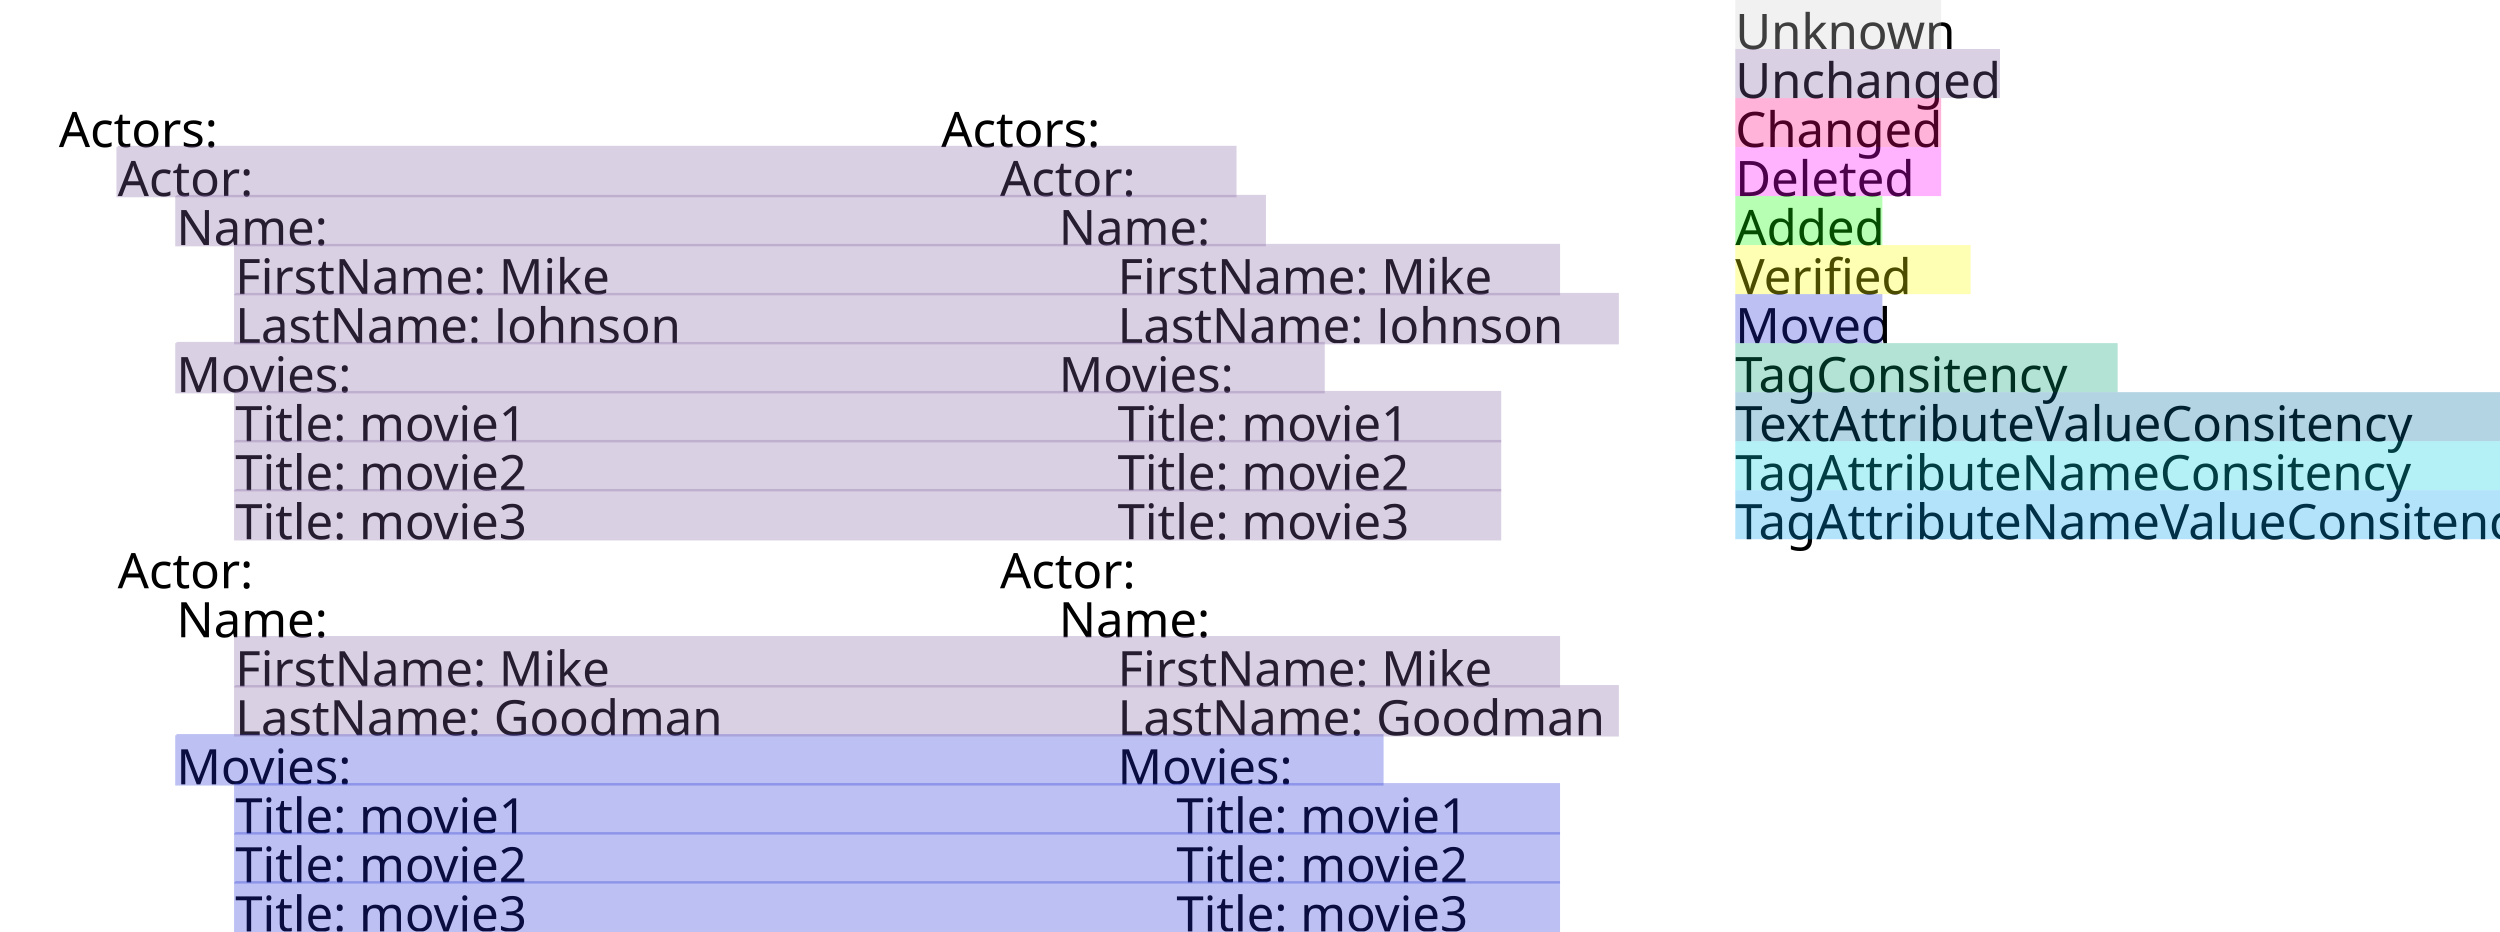
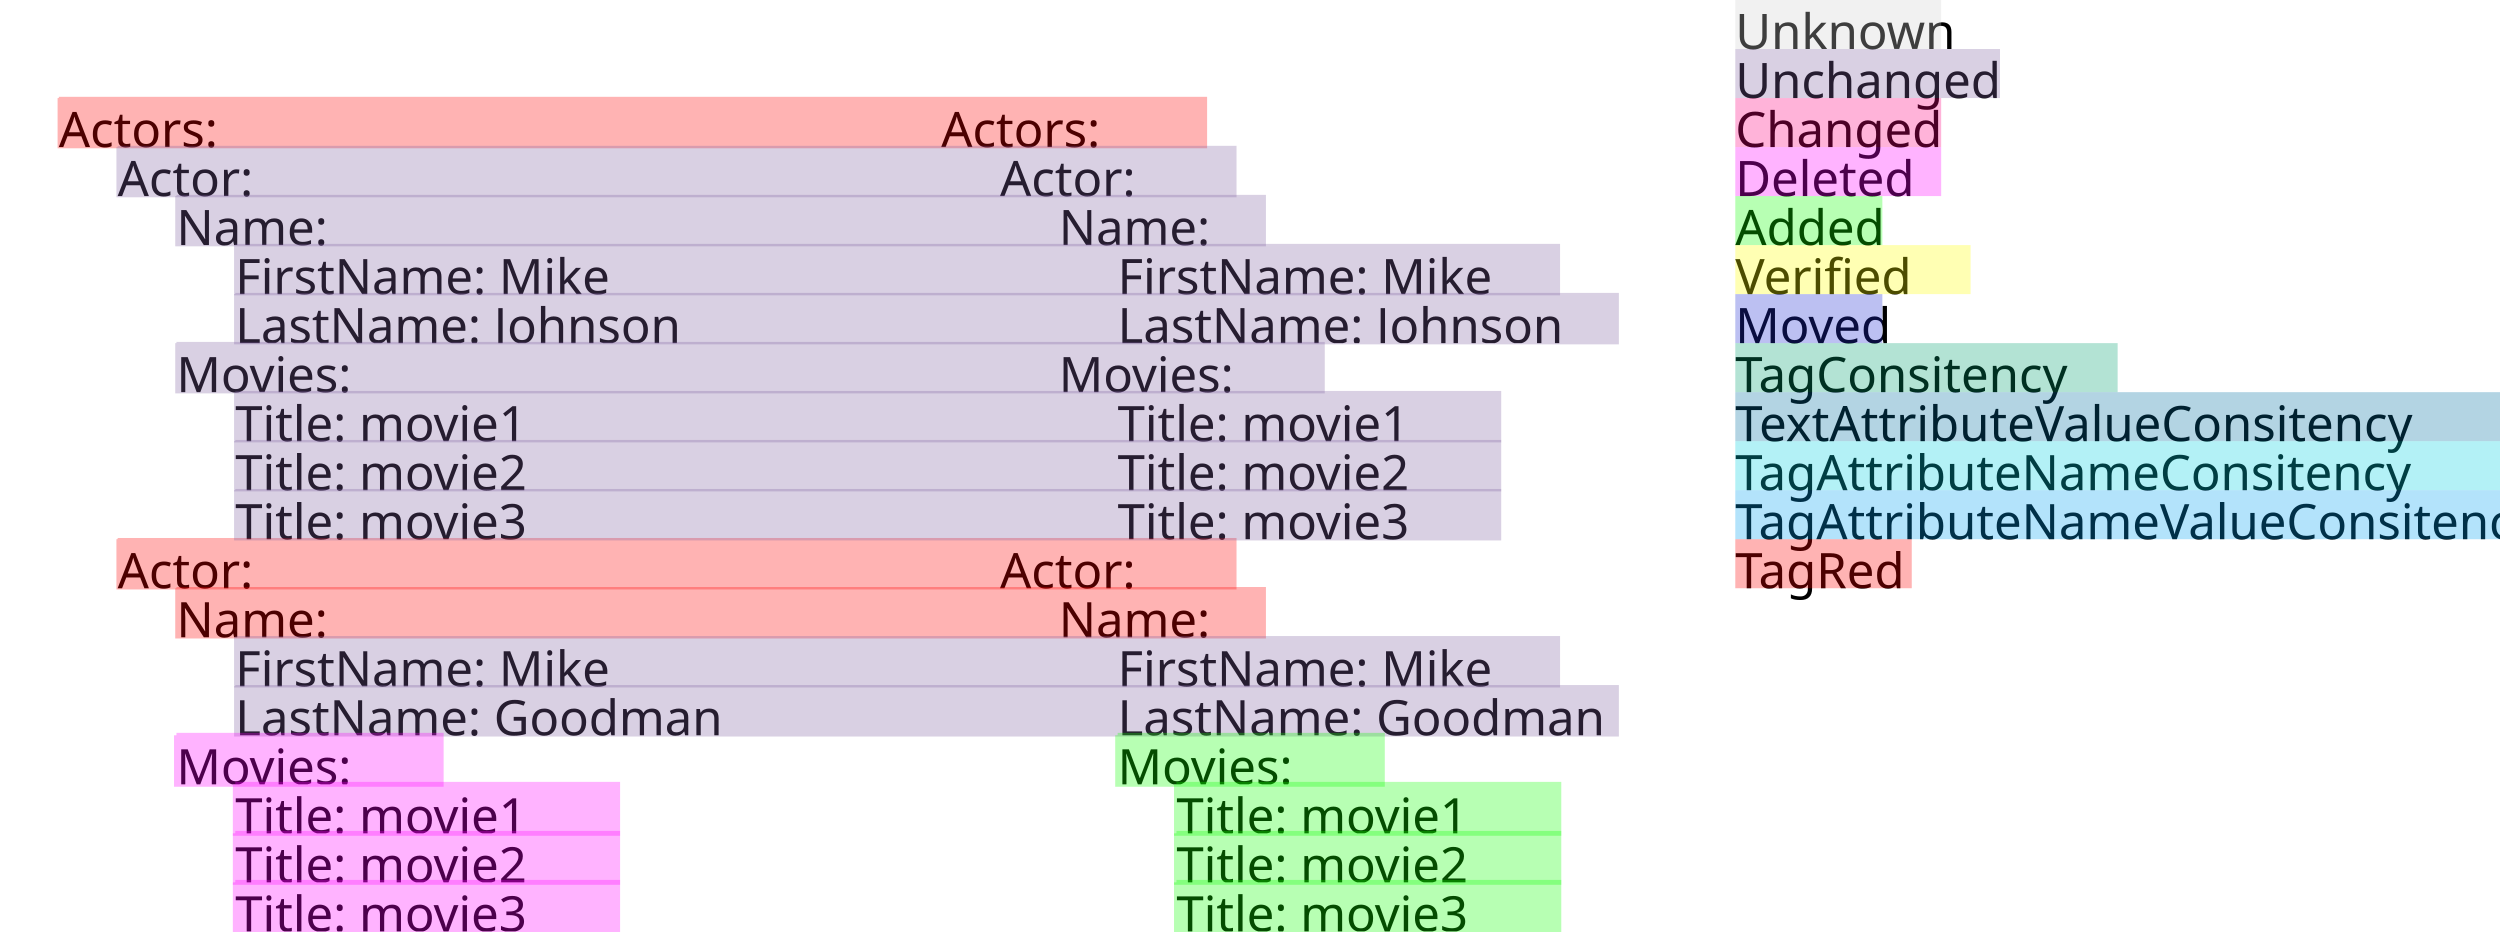
<svg xmlns="http://www.w3.org/2000/svg" baseProfile="full" height="190.0" version="1.1" viewBox="0,0,510.0,190.0" width="510.0">
  <defs />
  <svg baseProfile="full" height="100%" version="1.1" width="100%" x="0" y="0">
    <defs />
    <svg height="10.0" viewBox="0,0,54.0,10.0" width="54.0" x="12.0" y="20.0">
      <defs />
      <text font-family="Lucida Console" font-size="10" x="0" y="0">
        <tspan fill="black" x="0" y="10.0">Actors:  
</tspan>
      </text>
    </svg>
    <svg height="10.0" viewBox="0,0,48.0,10.0" width="48.0" x="24.0" y="30.0">
      <defs />
      <text font-family="Lucida Console" font-size="10" x="0" y="0">
        <tspan fill="black" x="0" y="10.0">Actor:  
</tspan>
      </text>
    </svg>
    <svg height="10.0" viewBox="0,0,42.0,10.0" width="42.0" x="36.0" y="40.0">
      <defs />
      <text font-family="Lucida Console" font-size="10" x="0" y="0">
        <tspan fill="black" x="0" y="10.0">Name:  
</tspan>
      </text>
    </svg>
    <svg height="10.0" viewBox="0,0,90.0,10.0" width="90.0" x="48.0" y="50.0">
      <defs />
      <text font-family="Lucida Console" font-size="10" x="0" y="0">
        <tspan fill="black" x="0" y="10.0">FirstName: Mike</tspan>
      </text>
    </svg>
    <svg height="10.0" viewBox="0,0,102.0,10.0" width="102.0" x="48.0" y="60.0">
      <defs />
      <text font-family="Lucida Console" font-size="10" x="0" y="0">
        <tspan fill="black" x="0" y="10.0">LastName: Johnson</tspan>
      </text>
    </svg>
    <svg height="10.0" viewBox="0,0,54.0,10.0" width="54.0" x="36.0" y="70.0">
      <defs />
      <text font-family="Lucida Console" font-size="10" x="0" y="0">
        <tspan fill="black" x="0" y="10.0">Movies:  
</tspan>
      </text>
    </svg>
    <svg height="10.0" viewBox="0,0,78.0,10.0" width="78.0" x="48.0" y="80.0">
      <defs />
      <text font-family="Lucida Console" font-size="10" x="0" y="0">
        <tspan fill="black" x="0" y="10.0">Title: 
movie1
</tspan>
      </text>
    </svg>
    <svg height="10.0" viewBox="0,0,78.0,10.0" width="78.0" x="48.0" y="90.0">
      <defs />
      <text font-family="Lucida Console" font-size="10" x="0" y="0">
        <tspan fill="black" x="0" y="10.0">Title: movie2</tspan>
      </text>
    </svg>
    <svg height="10.0" viewBox="0,0,78.0,10.0" width="78.0" x="48.0" y="100.0">
      <defs />
      <text font-family="Lucida Console" font-size="10" x="0" y="0">
        <tspan fill="black" x="0" y="10.0">Title: movie3</tspan>
      </text>
    </svg>
    <svg height="10.0" viewBox="0,0,48.0,10.0" width="48.0" x="24.0" y="110.0">
      <defs />
      <text font-family="Lucida Console" font-size="10" x="0" y="0">
        <tspan fill="black" x="0" y="10.0">Actor:  
</tspan>
      </text>
    </svg>
    <svg height="10.0" viewBox="0,0,42.0,10.0" width="42.0" x="36.0" y="120.0">
      <defs />
      <text font-family="Lucida Console" font-size="10" x="0" y="0">
        <tspan fill="black" x="0" y="10.0">Name:  
</tspan>
      </text>
    </svg>
    <svg height="10.0" viewBox="0,0,90.0,10.0" width="90.0" x="48.0" y="130.0">
      <defs />
      <text font-family="Lucida Console" font-size="10" x="0" y="0">
        <tspan fill="black" x="0" y="10.0">FirstName: 
Mike
</tspan>
      </text>
    </svg>
    <svg height="10.0" viewBox="0,0,102.0,10.0" width="102.0" x="48.0" y="140.0">
      <defs />
      <text font-family="Lucida Console" font-size="10" x="0" y="0">
        <tspan fill="black" x="0" y="10.0">LastName: Goodman</tspan>
      </text>
    </svg>
    <svg height="10.0" viewBox="0,0,54.0,10.0" width="54.0" x="36.0" y="150.0">
      <defs />
      <text font-family="Lucida Console" font-size="10" x="0" y="0">
        <tspan fill="black" x="0" y="10.0">Movies:  
</tspan>
      </text>
    </svg>
    <svg height="10.0" viewBox="0,0,78.0,10.0" width="78.0" x="48.0" y="160.0">
      <defs />
      <text font-family="Lucida Console" font-size="10" x="0" y="0">
        <tspan fill="black" x="0" y="10.0">Title: movie1</tspan>
      </text>
    </svg>
    <svg height="10.0" viewBox="0,0,78.0,10.0" width="78.0" x="48.0" y="170.0">
      <defs />
      <text font-family="Lucida Console" font-size="10" x="0" y="0">
        <tspan fill="black" x="0" y="10.0">Title: movie2</tspan>
      </text>
    </svg>
    <svg height="10.0" viewBox="0,0,78.0,10.0" width="78.0" x="48.0" y="180.0">
      <defs />
      <text font-family="Lucida Console" font-size="10" x="0" y="0">
        <tspan fill="black" x="0" y="10.0">Title: movie3</tspan>
      </text>
    </svg>
  </svg>
  <svg baseProfile="full" height="100%" version="1.1" width="100%" x="180.0" y="0">
    <defs />
    <svg height="10.0" viewBox="0,0,54.0,10.0" width="54.0" x="12.0" y="20.0">
      <defs />
      <text font-family="Lucida Console" font-size="10" x="0" y="0">
        <tspan fill="black" x="0" y="10.0">Actors:  
</tspan>
      </text>
    </svg>
    <svg height="10.0" viewBox="0,0,48.0,10.0" width="48.0" x="24.0" y="30.0">
      <defs />
      <text font-family="Lucida Console" font-size="10" x="0" y="0">
        <tspan fill="black" x="0" y="10.0">Actor:  
</tspan>
      </text>
    </svg>
    <svg height="10.0" viewBox="0,0,42.0,10.0" width="42.0" x="36.0" y="40.0">
      <defs />
      <text font-family="Lucida Console" font-size="10" x="0" y="0">
        <tspan fill="black" x="0" y="10.0">Name:  
</tspan>
      </text>
    </svg>
    <svg height="10.0" viewBox="0,0,90.0,10.0" width="90.0" x="48.0" y="50.0">
      <defs />
      <text font-family="Lucida Console" font-size="10" x="0" y="0">
        <tspan fill="black" x="0" y="10.0">FirstName: Mike</tspan>
      </text>
    </svg>
    <svg height="10.0" viewBox="0,0,102.0,10.0" width="102.0" x="48.0" y="60.0">
      <defs />
      <text font-family="Lucida Console" font-size="10" x="0" y="0">
        <tspan fill="black" x="0" y="10.0">LastName: Johnson</tspan>
      </text>
    </svg>
    <svg height="10.0" viewBox="0,0,54.0,10.0" width="54.0" x="36.0" y="70.0">
      <defs />
      <text font-family="Lucida Console" font-size="10" x="0" y="0">
        <tspan fill="black" x="0" y="10.0">Movies:  
</tspan>
      </text>
    </svg>
    <svg height="10.0" viewBox="0,0,78.0,10.0" width="78.0" x="48.0" y="80.0">
      <defs />
      <text font-family="Lucida Console" font-size="10" x="0" y="0">
        <tspan fill="black" x="0" y="10.0">Title: 
movie1
</tspan>
      </text>
    </svg>
    <svg height="10.0" viewBox="0,0,78.0,10.0" width="78.0" x="48.0" y="90.0">
      <defs />
      <text font-family="Lucida Console" font-size="10" x="0" y="0">
        <tspan fill="black" x="0" y="10.0">Title: movie2</tspan>
      </text>
    </svg>
    <svg height="10.0" viewBox="0,0,78.0,10.0" width="78.0" x="48.0" y="100.0">
      <defs />
      <text font-family="Lucida Console" font-size="10" x="0" y="0">
        <tspan fill="black" x="0" y="10.0">Title: movie3</tspan>
      </text>
    </svg>
    <svg height="10.0" viewBox="0,0,48.0,10.0" width="48.0" x="24.0" y="110.0">
      <defs />
      <text font-family="Lucida Console" font-size="10" x="0" y="0">
        <tspan fill="black" x="0" y="10.0">Actor:  
</tspan>
      </text>
    </svg>
    <svg height="10.0" viewBox="0,0,42.0,10.0" width="42.0" x="36.0" y="120.0">
      <defs />
      <text font-family="Lucida Console" font-size="10" x="0" y="0">
        <tspan fill="black" x="0" y="10.0">Name:  
</tspan>
      </text>
    </svg>
    <svg height="10.0" viewBox="0,0,90.0,10.0" width="90.0" x="48.0" y="130.0">
      <defs />
      <text font-family="Lucida Console" font-size="10" x="0" y="0">
        <tspan fill="black" x="0" y="10.0">FirstName: 
Mike
</tspan>
      </text>
    </svg>
    <svg height="10.0" viewBox="0,0,102.0,10.0" width="102.0" x="48.0" y="140.0">
      <defs />
      <text font-family="Lucida Console" font-size="10" x="0" y="0">
        <tspan fill="black" x="0" y="10.0">LastName: Goodman</tspan>
      </text>
    </svg>
    <svg height="10.0" viewBox="0,0,54.0,10.0" width="54.0" x="48.0" y="150.0">
      <defs />
      <text font-family="Lucida Console" font-size="10" x="0" y="0">
        <tspan fill="black" x="0" y="10.0">Movies:  
</tspan>
      </text>
    </svg>
    <svg height="10.0" viewBox="0,0,78.0,10.0" width="78.0" x="60.0" y="160.0">
      <defs />
      <text font-family="Lucida Console" font-size="10" x="0" y="0">
        <tspan fill="black" x="0" y="10.0">Title: movie1</tspan>
      </text>
    </svg>
    <svg height="10.0" viewBox="0,0,78.0,10.0" width="78.0" x="60.0" y="170.0">
      <defs />
      <text font-family="Lucida Console" font-size="10" x="0" y="0">
        <tspan fill="black" x="0" y="10.0">Title: movie2</tspan>
      </text>
    </svg>
    <svg height="10.0" viewBox="0,0,78.0,10.0" width="78.0" x="60.0" y="180.0">
      <defs />
      <text font-family="Lucida Console" font-size="10" x="0" y="0">
        <tspan fill="black" x="0" y="10.0">Title: movie3</tspan>
      </text>
    </svg>
  </svg>
  <svg baseProfile="full" height="100%" version="1.1" width="100%" x="330.0" y="0">
    <defs />
    <text fill="rgb(0,0,0)" font-family="Lucida Console" font-size="10" x="24.0" y="10.0">Unknown</text>
    <rect fill="rgb(208,208,208)" height="10.0" opacity="0.3" width="42.0" x="24.0" y="0.0" />
    <text fill="rgb(0,0,0)" font-family="Lucida Console" font-size="10" x="24.0" y="20.0">Unchanged</text>
    <rect fill="rgb(126,98,161)" height="10.0" opacity="0.3" width="54.0" x="24.0" y="10.0" />
    <text fill="rgb(0,0,0)" font-family="Lucida Console" font-size="10" x="24.0" y="30.0">Changed</text>
    <rect fill="rgb(255,0,128)" height="10.0" opacity="0.3" width="42.0" x="24.0" y="20.0" />
    <text fill="rgb(0,0,0)" font-family="Lucida Console" font-size="10" x="24.0" y="40.0">Deleted</text>
    <rect fill="rgb(255,0,255)" height="10.0" opacity="0.3" width="42.0" x="24.0" y="30.0" />
    <text fill="rgb(0,0,0)" font-family="Lucida Console" font-size="10" x="24.0" y="50.0">Added</text>
    <rect fill="rgb(15,255,0)" height="10.0" opacity="0.3" width="30.0" x="24.0" y="40.0" />
    <text fill="rgb(0,0,0)" font-family="Lucida Console" font-size="10" x="24.0" y="60.0">Verified</text>
    <rect fill="rgb(255,255,0)" height="10.0" opacity="0.3" width="48.0" x="24.0" y="50.0" />
    <text fill="rgb(0,0,0)" font-family="Lucida Console" font-size="10" x="24.0" y="70.0">Moved</text>
    <rect fill="rgb(30,45,210)" height="10.0" opacity="0.3" width="30.0" x="24.0" y="60.0" />
    <text fill="rgb(0,0,0)" font-family="Lucida Console" font-size="10" x="24.0" y="80.0">TagConsitency</text>
    <rect fill="rgb(0,160,112)" height="10.0" opacity="0.3" width="78.0" x="24.0" y="70.0" />
    <text fill="rgb(0,0,0)" font-family="Lucida Console" font-size="10" x="24.0" y="90.0">TextAttributeValueConsitency</text>
    <rect fill="rgb(0,112,160)" height="10.0" opacity="0.3" width="168.0" x="24.0" y="80.0" />
    <text fill="rgb(0,0,0)" font-family="Lucida Console" font-size="10" x="24.0" y="100.0">TagAttributeNameConsitency</text>
    <rect fill="rgb(0,208,224)" height="10.0" opacity="0.3" width="156.0" x="24.0" y="90.0" />
    <text fill="rgb(0,0,0)" font-family="Lucida Console" font-size="10" x="24.0" y="110.0">TagAttributeNameValueConsitency</text>
    <rect fill="rgb(0,160,240)" height="10.0" opacity="0.3" width="186.0" x="24.0" y="100.0" />
+     <text fill="rgb(0,0,0)" font-family="Lucida Console" font-size="10" x="24.0" y="120.0">TagRed</text>
+     <rect fill="rgb(255,0,0)" height="10.0" opacity="0.3" width="36.0" x="24.0" y="110.0" />
  </svg>
-   <polyline fill="rgb(30,45,210)" opacity="0.3" points="36.0,150.0 150.0,150.0 180.0,150.0 282.0,150.0 282.0,160.0 180.0,160.0 150.0,160.0 36.0,160.0 36.0,150.0" stroke="rgb(30,45,210)" stroke-width="0.5" />
-   <polyline fill="rgb(30,45,210)" opacity="0.3" points="48.0,160.0 150.0,160.0 180.0,160.0 318.0,160.0 318.0,170.0 180.0,170.0 150.0,170.0 48.0,170.0 48.0,160.0" stroke="rgb(30,45,210)" stroke-width="0.5" />
-   <polyline fill="rgb(30,45,210)" opacity="0.3" points="48.0,170.0 150.0,170.0 180.0,170.0 318.0,170.0 318.0,180.0 180.0,180.0 150.0,180.0 48.0,180.0 48.0,170.0" stroke="rgb(30,45,210)" stroke-width="0.5" />
-   <polyline fill="rgb(30,45,210)" opacity="0.3" points="48.0,180.0 150.0,180.0 180.0,180.0 318.0,180.0 318.0,190.0 180.0,190.0 150.0,190.0 48.0,190.0 48.0,180.0" stroke="rgb(30,45,210)" stroke-width="0.5" />
+   <polyline fill="rgb(255,0,0)" opacity="0.3" points="12.0,20.0 150.0,20.0 180.0,20.0 246.0,20.0 246.0,30.0 180.0,30.0 150.0,30.0 12.0,30.0 12.0,20.0" stroke="rgb(255,0,0)" stroke-width="0.5" />
+   <polyline fill="rgb(255,0,0)" opacity="0.3" points="24.0,110.0 150.0,110.0 180.0,110.0 252.0,110.0 252.0,120.0 180.0,120.0 150.0,120.0 24.0,120.0 24.0,110.0" stroke="rgb(255,0,0)" stroke-width="0.5" />
+   <polyline fill="rgb(255,0,0)" opacity="0.3" points="36.0,120.0 150.0,120.0 180.0,120.0 258.0,120.0 258.0,130.0 180.0,130.0 150.0,130.0 36.0,130.0 36.0,120.0" stroke="rgb(255,0,0)" stroke-width="0.5" />
  <polyline fill="rgb(126,98,161)" opacity="0.3" points="24.0,30.0 150.0,30.0 180.0,30.0 252.0,30.0 252.0,40.0 180.0,40.0 150.0,40.0 24.0,40.0 24.0,30.0" stroke="rgb(126,98,161)" stroke-width="0.5" />
  <polyline fill="rgb(126,98,161)" opacity="0.3" points="36.0,70.0 150.0,70.0 180.0,70.0 270.0,70.0 270.0,80.0 180.0,80.0 150.0,80.0 36.0,80.0 36.0,70.0" stroke="rgb(126,98,161)" stroke-width="0.5" />
  <polyline fill="rgb(126,98,161)" opacity="0.3" points="36.0,40.0 150.0,40.0 180.0,40.0 258.0,40.0 258.0,50.0 180.0,50.0 150.0,50.0 36.0,50.0 36.0,40.0" stroke="rgb(126,98,161)" stroke-width="0.5" />
  <polyline fill="rgb(126,98,161)" opacity="0.3" points="48.0,80.0 150.0,80.0 180.0,80.0 306.0,80.0 306.0,90.0 180.0,90.0 150.0,90.0 48.0,90.0 48.0,80.0" stroke="rgb(126,98,161)" stroke-width="0.5" />
  <polyline fill="rgb(126,98,161)" opacity="0.3" points="48.0,90.0 150.0,90.0 180.0,90.0 306.0,90.0 306.0,100.0 180.0,100.0 150.0,100.0 48.0,100.0 48.0,90.0" stroke="rgb(126,98,161)" stroke-width="0.5" />
  <polyline fill="rgb(126,98,161)" opacity="0.3" points="48.0,100.0 150.0,100.0 180.0,100.0 306.0,100.0 306.0,110.0 180.0,110.0 150.0,110.0 48.0,110.0 48.0,100.0" stroke="rgb(126,98,161)" stroke-width="0.5" />
  <polyline fill="rgb(126,98,161)" opacity="0.3" points="48.0,50.0 150.0,50.0 180.0,50.0 318.0,50.0 318.0,60.0 180.0,60.0 150.0,60.0 48.0,60.0 48.0,50.0" stroke="rgb(126,98,161)" stroke-width="0.5" />
  <polyline fill="rgb(126,98,161)" opacity="0.3" points="48.0,60.0 150.0,60.0 180.0,60.0 330.0,60.0 330.0,70.0 180.0,70.0 150.0,70.0 48.0,70.0 48.0,60.0" stroke="rgb(126,98,161)" stroke-width="0.5" />
  <polyline fill="rgb(126,98,161)" opacity="0.3" points="48.0,130.0 150.0,130.0 180.0,130.0 318.0,130.0 318.0,140.0 180.0,140.0 150.0,140.0 48.0,140.0 48.0,130.0" stroke="rgb(126,98,161)" stroke-width="0.5" />
  <polyline fill="rgb(126,98,161)" opacity="0.3" points="48.0,140.0 150.0,140.0 180.0,140.0 330.0,140.0 330.0,150.0 180.0,150.0 150.0,150.0 48.0,150.0 48.0,140.0" stroke="rgb(126,98,161)" stroke-width="0.5" />
+   <polyline fill="rgb(15,255,0)" opacity="0.3" points="228.0,150.0 282.0,150.0 282.0,160.0 228.0,160.0 228.0,150.0" stroke="rgb(15,255,0)" stroke-width="1" />
+   <polyline fill="rgb(15,255,0)" opacity="0.3" points="240.0,160.0 318.0,160.0 318.0,170.0 240.0,170.0 240.0,160.0" stroke="rgb(15,255,0)" stroke-width="1" />
+   <polyline fill="rgb(15,255,0)" opacity="0.3" points="240.0,170.0 318.0,170.0 318.0,180.0 240.0,180.0 240.0,170.0" stroke="rgb(15,255,0)" stroke-width="1" />
+   <polyline fill="rgb(15,255,0)" opacity="0.3" points="240.0,180.0 318.0,180.0 318.0,190.0 240.0,190.0 240.0,180.0" stroke="rgb(15,255,0)" stroke-width="1" />
+   <polyline fill="rgb(255,0,255)" opacity="0.3" points="36.0,150.0 90.0,150.0 90.0,160.0 36.0,160.0 36.0,150.0" stroke="rgb(255,0,255)" stroke-width="1" />
+   <polyline fill="rgb(255,0,255)" opacity="0.3" points="48.0,160.0 126.0,160.0 126.0,170.0 48.0,170.0 48.0,160.0" stroke="rgb(255,0,255)" stroke-width="1" />
+   <polyline fill="rgb(255,0,255)" opacity="0.3" points="48.0,170.0 126.0,170.0 126.0,180.0 48.0,180.0 48.0,170.0" stroke="rgb(255,0,255)" stroke-width="1" />
+   <polyline fill="rgb(255,0,255)" opacity="0.3" points="48.0,180.0 126.0,180.0 126.0,190.0 48.0,190.0 48.0,180.0" stroke="rgb(255,0,255)" stroke-width="1" />
</svg>
